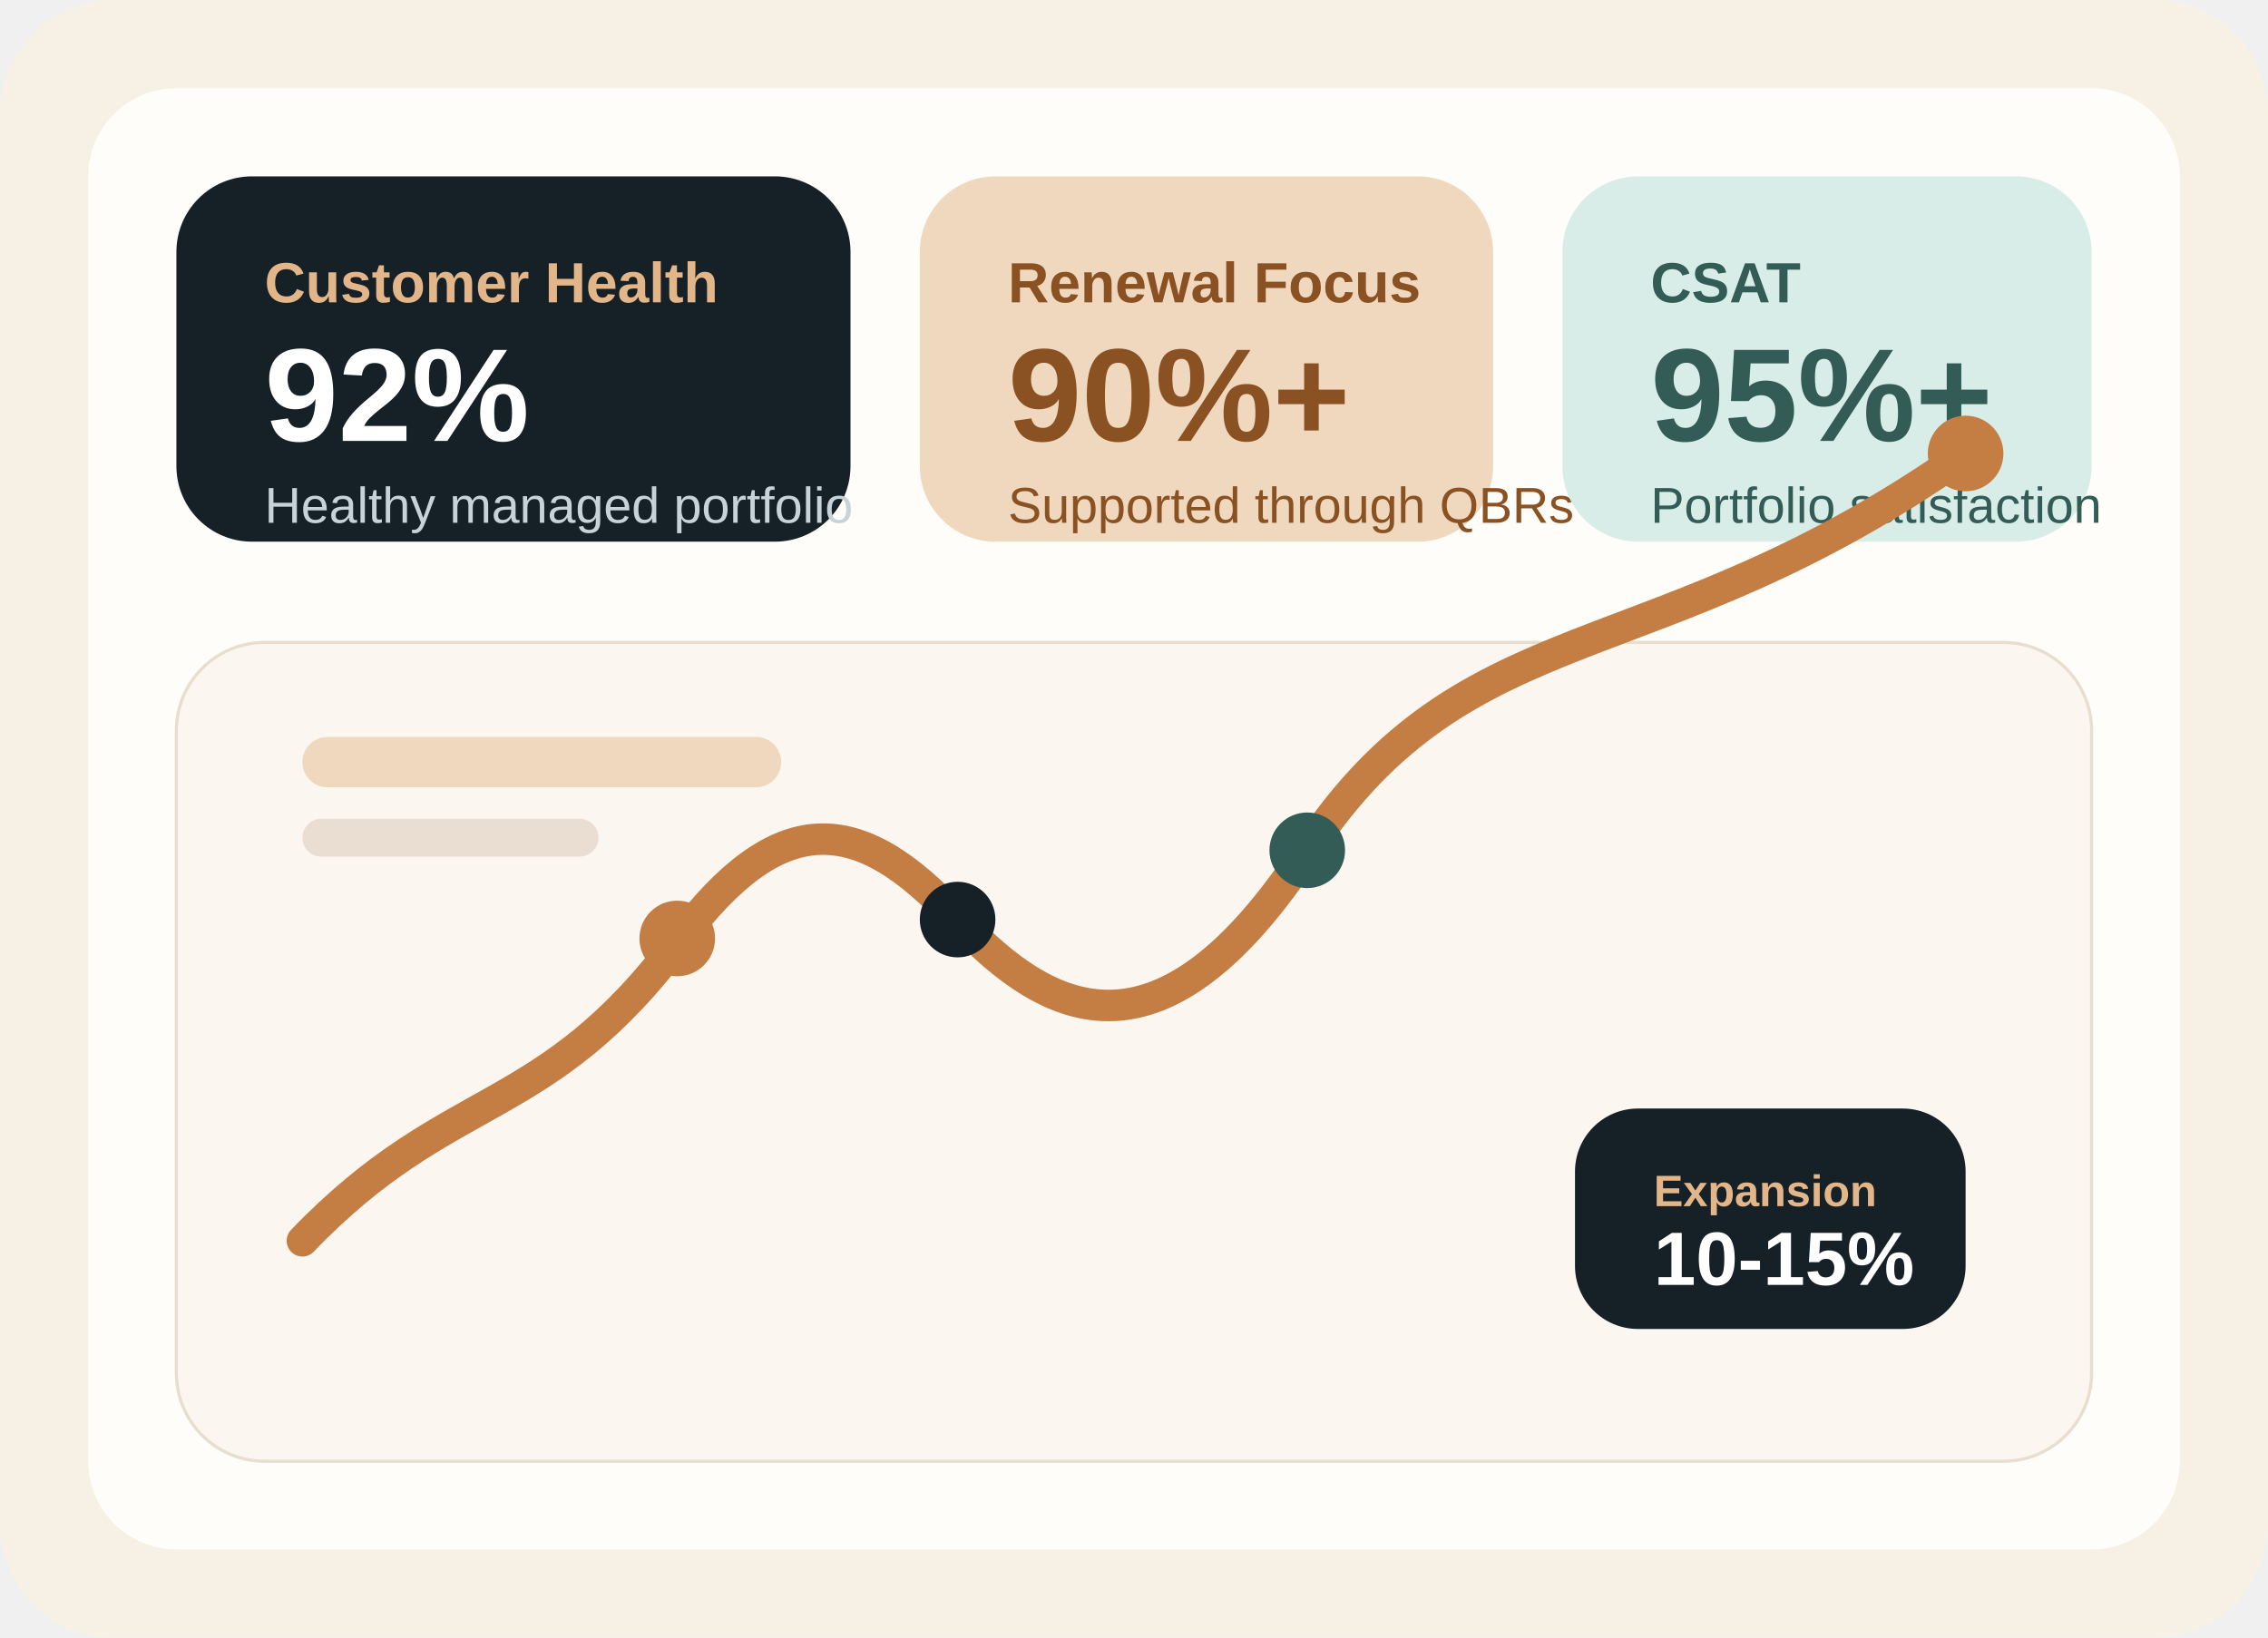
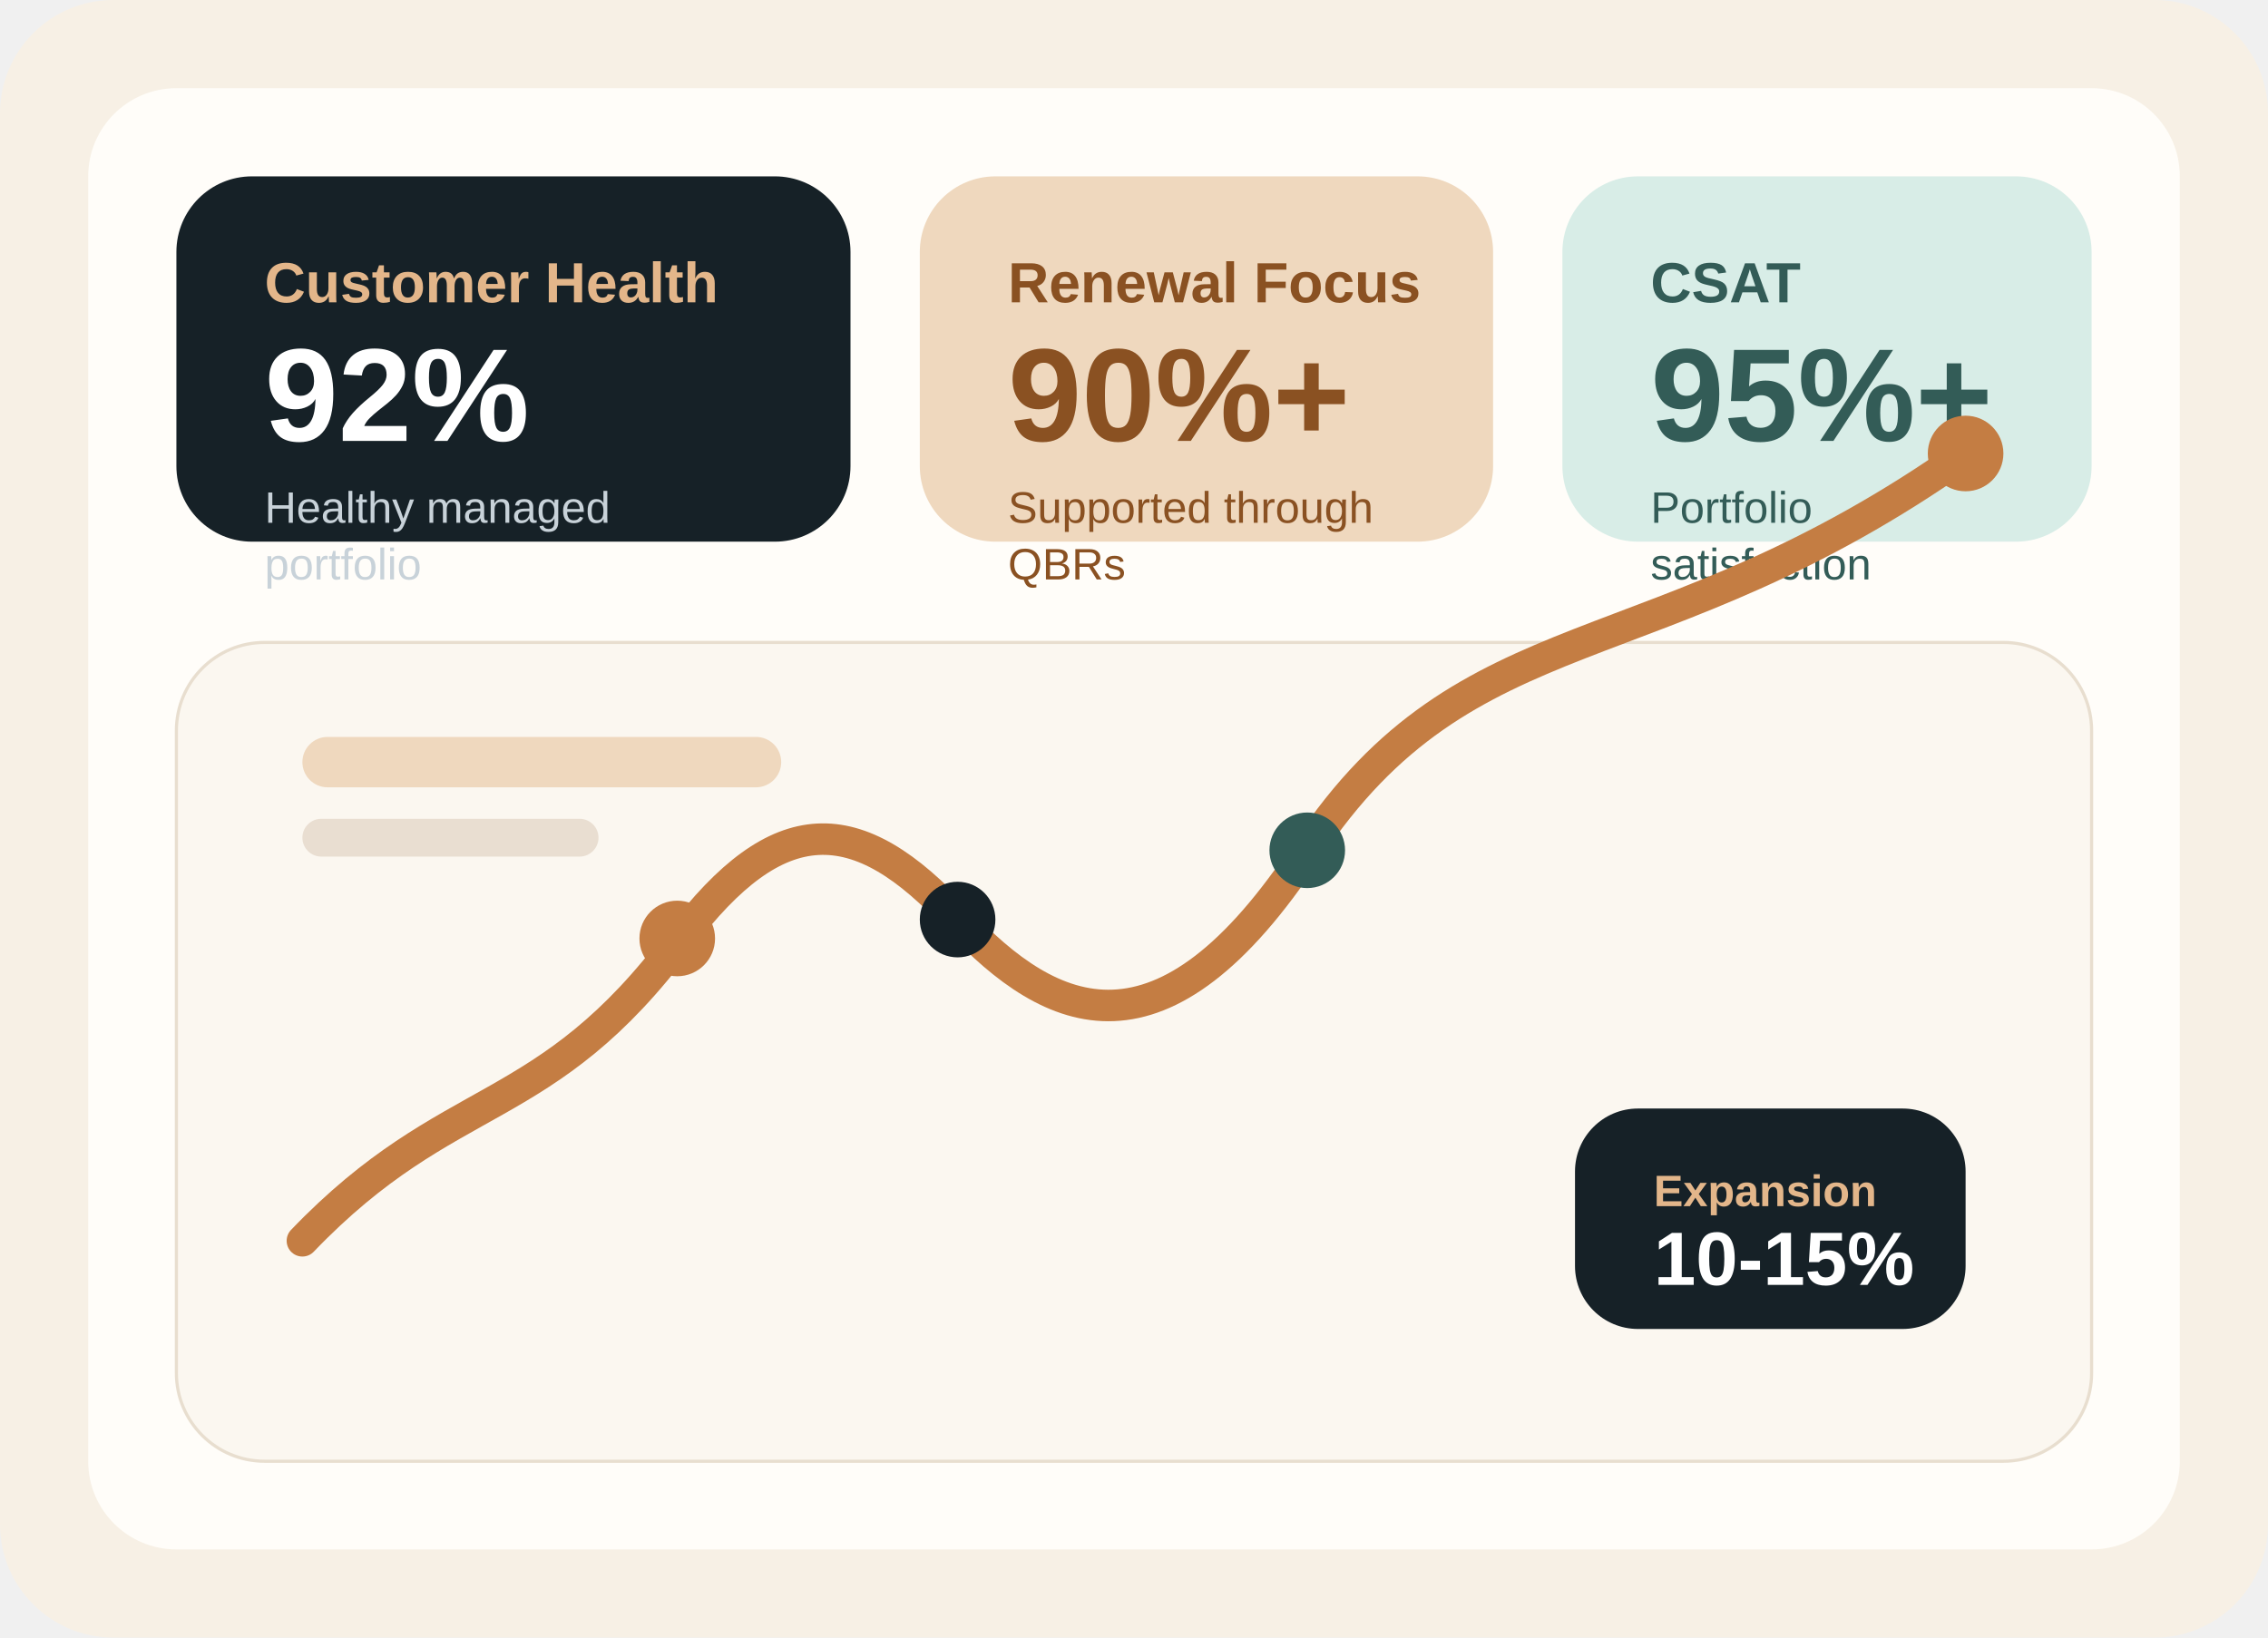
<svg xmlns="http://www.w3.org/2000/svg" width="720" height="520" viewBox="0 0 720 520" fill="none">
  <rect width="720" height="520" rx="36" fill="#F7F0E5" />
  <rect x="28" y="28" width="664" height="464" rx="28" fill="#FFFDF9" />
  <rect x="56" y="56" width="214" height="116" rx="24" fill="#162127" />
  <text x="84" y="96" fill="#E3B68A" font-family="Arial, sans-serif" font-size="18" font-weight="700">Customer Health</text>
  <text x="84" y="140" fill="white" font-family="Arial, sans-serif" font-size="42" font-weight="700">92%</text>
-   <text x="84" y="166" fill="#C8D2D9" font-family="Arial, sans-serif" font-size="16">Healthy managed portfolio</text>
+   <text x="84" y="166" fill="#C8D2D9" font-family="Arial, sans-serif" font-size="14">Healthy managed</text>
+   <text x="84" y="184" fill="#C8D2D9" font-family="Arial, sans-serif" font-size="14">portfolio</text>
  <rect x="292" y="56" width="182" height="116" rx="24" fill="#EFD8BE" />
  <text x="320" y="96" fill="#8A5122" font-family="Arial, sans-serif" font-size="18" font-weight="700">Renewal Focus</text>
  <text x="320" y="140" fill="#8A5122" font-family="Arial, sans-serif" font-size="42" font-weight="700">90%+</text>
-   <text x="320" y="166" fill="#8A5122" font-family="Arial, sans-serif" font-size="16">Supported through QBRs</text>
+   <text x="320" y="166" fill="#8A5122" font-family="Arial, sans-serif" font-size="14">Supported through</text>
+   <text x="320" y="184" fill="#8A5122" font-family="Arial, sans-serif" font-size="14">QBRs</text>
  <rect x="496" y="56" width="168" height="116" rx="24" fill="#D8EDE7" />
  <text x="524" y="96" fill="#335C57" font-family="Arial, sans-serif" font-size="18" font-weight="700">CSAT</text>
  <text x="524" y="140" fill="#335C57" font-family="Arial, sans-serif" font-size="42" font-weight="700">95%+</text>
-   <text x="524" y="166" fill="#335C57" font-family="Arial, sans-serif" font-size="16">Portfolio satisfaction</text>
+   <text x="524" y="166" fill="#335C57" font-family="Arial, sans-serif" font-size="14">Portfolio</text>
+   <text x="524" y="184" fill="#335C57" font-family="Arial, sans-serif" font-size="14">satisfaction</text>
  <rect x="56" y="204" width="608" height="260" rx="28" fill="#FBF7F0" stroke="#E8DECF" />
  <path d="M96 394C143 345 173 356 216 298C247 257 272 257 304 292C334 324 369 340 415 270C466 193 525 214 624 144" stroke="#C47D43" stroke-width="10" stroke-linecap="round" />
  <circle cx="215" cy="298" r="12" fill="#C47D43" />
  <circle cx="304" cy="292" r="12" fill="#162127" />
  <circle cx="415" cy="270" r="12" fill="#335C57" />
  <circle cx="624" cy="144" r="12" fill="#C47D43" />
  <rect x="96" y="234" width="152" height="16" rx="8" fill="#EFD8BE" />
  <rect x="96" y="260" width="94" height="12" rx="6" fill="#E9DED1" />
  <rect x="500" y="352" width="124" height="70" rx="20" fill="#162127" />
  <text x="525" y="383" fill="#E3B68A" font-family="Arial, sans-serif" font-size="14" font-weight="700">Expansion</text>
  <text x="525" y="408" fill="white" font-family="Arial, sans-serif" font-size="24" font-weight="700">10-15%</text>
</svg>
